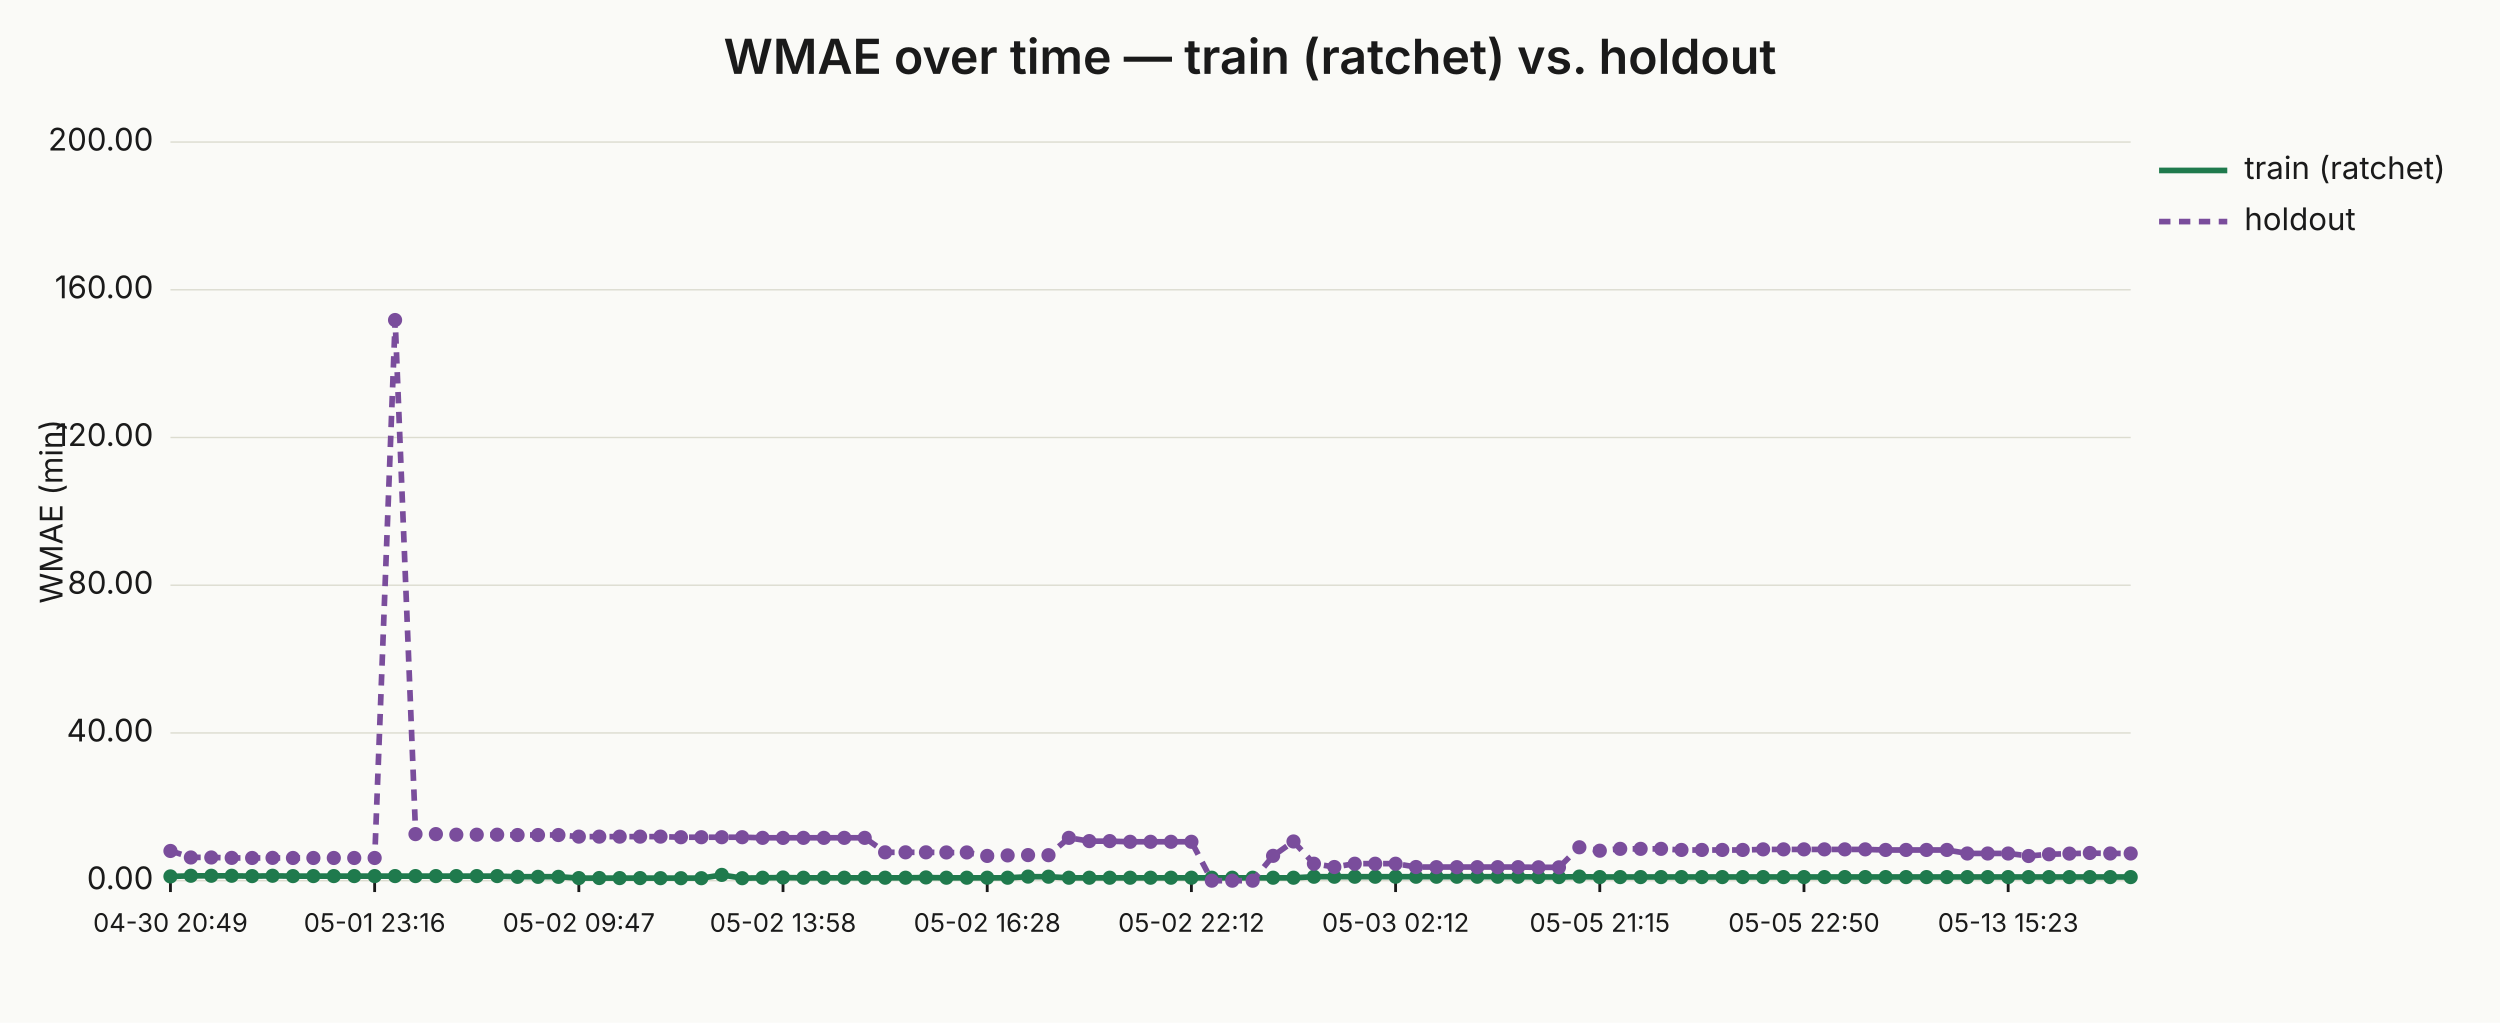
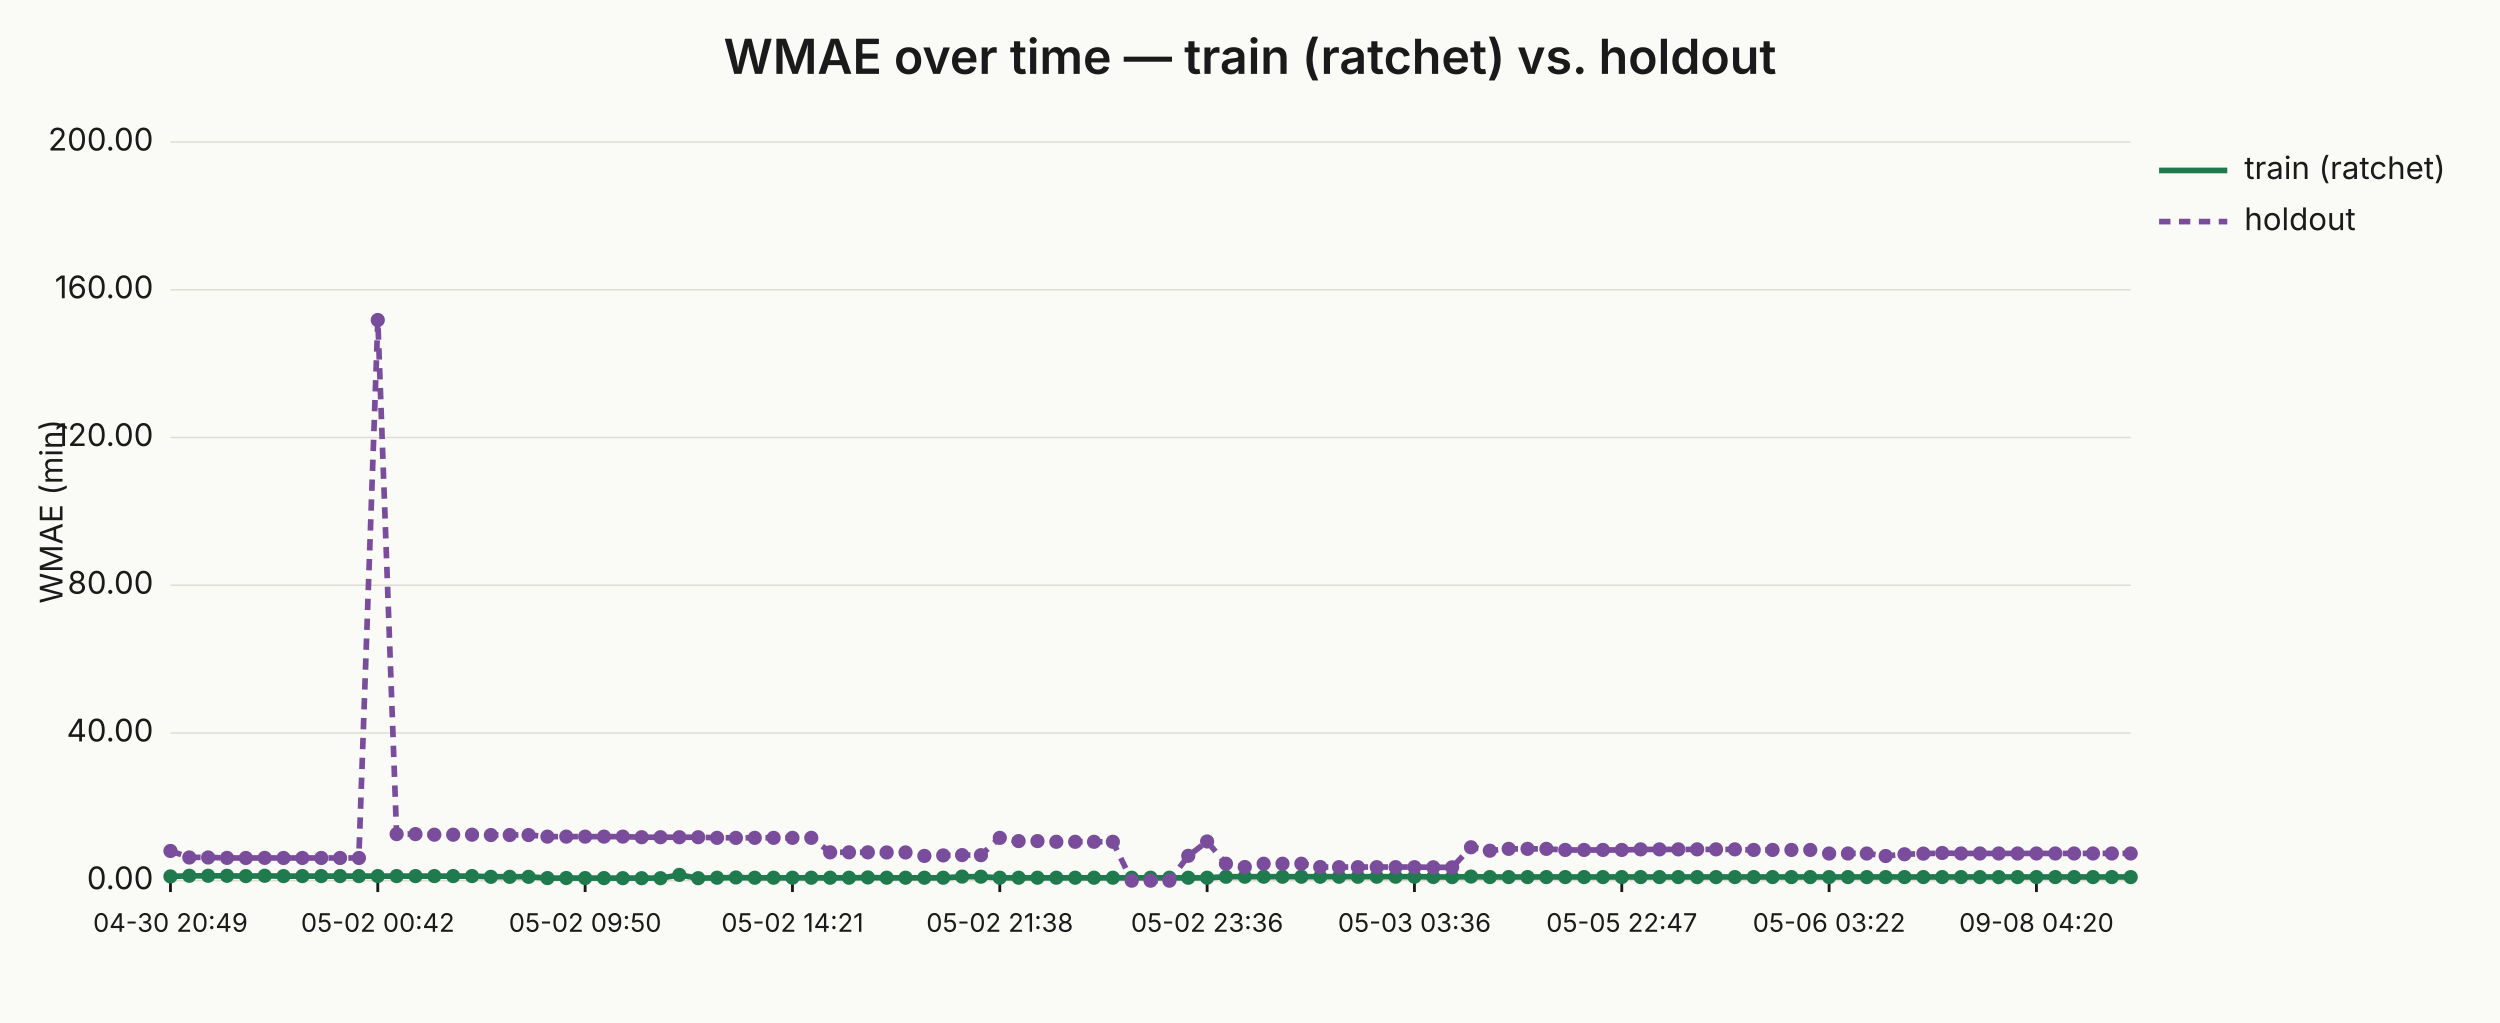
<svg xmlns="http://www.w3.org/2000/svg" viewBox="0 0 880 360" width="880" height="360" font-family="-apple-system, BlinkMacSystemFont, 'Segoe UI', system-ui, sans-serif" font-size="11">
  <rect width="880" height="360" fill="#fafaf7" />
  <text x="440" y="26" text-anchor="middle" fill="#1a1a1a" font-size="17" font-weight="600">WMAE over time — train (ratchet) vs. holdout</text>
  <line x1="60" y1="310" x2="750" y2="310" stroke="#dcdcd0" stroke-width="0.5" />
  <text x="54" y="313" text-anchor="end" fill="#1a1a1a">0.00</text>
  <line x1="60" y1="258" x2="750" y2="258" stroke="#dcdcd0" stroke-width="0.5" />
  <text x="54" y="261" text-anchor="end" fill="#1a1a1a">40.00</text>
  <line x1="60" y1="206" x2="750" y2="206" stroke="#dcdcd0" stroke-width="0.5" />
  <text x="54" y="209" text-anchor="end" fill="#1a1a1a">80.00</text>
  <line x1="60" y1="154" x2="750" y2="154" stroke="#dcdcd0" stroke-width="0.5" />
  <text x="54" y="157" text-anchor="end" fill="#1a1a1a">120.00</text>
  <line x1="60" y1="102" x2="750" y2="102" stroke="#dcdcd0" stroke-width="0.5" />
  <text x="54" y="105" text-anchor="end" fill="#1a1a1a">160.00</text>
  <line x1="60" y1="50" x2="750" y2="50" stroke="#dcdcd0" stroke-width="0.5" />
  <text x="54" y="53" text-anchor="end" fill="#1a1a1a">200.00</text>
  <line x1="60" y1="310" x2="60" y2="314" stroke="#1a1a1a" />
  <text x="60" y="328" text-anchor="middle" fill="#1a1a1a" font-size="9">04-30 20:49</text>
-   <line x1="131.875" y1="310" x2="131.875" y2="314" stroke="#1a1a1a" />
-   <text x="131.875" y="328" text-anchor="middle" fill="#1a1a1a" font-size="9">05-01 23:16</text>
-   <line x1="203.75" y1="310" x2="203.75" y2="314" stroke="#1a1a1a" />
-   <text x="203.75" y="328" text-anchor="middle" fill="#1a1a1a" font-size="9">05-02 09:47</text>
-   <line x1="275.625" y1="310" x2="275.625" y2="314" stroke="#1a1a1a" />
-   <text x="275.625" y="328" text-anchor="middle" fill="#1a1a1a" font-size="9">05-02 13:58</text>
-   <line x1="347.5" y1="310" x2="347.5" y2="314" stroke="#1a1a1a" />
-   <text x="347.5" y="328" text-anchor="middle" fill="#1a1a1a" font-size="9">05-02 16:28</text>
-   <line x1="419.375" y1="310" x2="419.375" y2="314" stroke="#1a1a1a" />
-   <text x="419.375" y="328" text-anchor="middle" fill="#1a1a1a" font-size="9">05-02 22:12</text>
-   <line x1="491.25" y1="310" x2="491.25" y2="314" stroke="#1a1a1a" />
-   <text x="491.25" y="328" text-anchor="middle" fill="#1a1a1a" font-size="9">05-03 02:12</text>
-   <line x1="563.125" y1="310" x2="563.125" y2="314" stroke="#1a1a1a" />
-   <text x="563.125" y="328" text-anchor="middle" fill="#1a1a1a" font-size="9">05-05 21:15</text>
-   <line x1="635" y1="310" x2="635" y2="314" stroke="#1a1a1a" />
-   <text x="635" y="328" text-anchor="middle" fill="#1a1a1a" font-size="9">05-05 22:50</text>
-   <line x1="706.875" y1="310" x2="706.875" y2="314" stroke="#1a1a1a" />
-   <text x="706.875" y="328" text-anchor="middle" fill="#1a1a1a" font-size="9">05-13 15:23</text>
+   <line x1="132.981" y1="310" x2="132.981" y2="314" stroke="#1a1a1a" />
+   <text x="132.981" y="328" text-anchor="middle" fill="#1a1a1a" font-size="9">05-02 00:42</text>
+   <line x1="205.962" y1="310" x2="205.962" y2="314" stroke="#1a1a1a" />
+   <text x="205.962" y="328" text-anchor="middle" fill="#1a1a1a" font-size="9">05-02 09:50</text>
+   <line x1="278.942" y1="310" x2="278.942" y2="314" stroke="#1a1a1a" />
+   <text x="278.942" y="328" text-anchor="middle" fill="#1a1a1a" font-size="9">05-02 14:21</text>
+   <line x1="351.923" y1="310" x2="351.923" y2="314" stroke="#1a1a1a" />
+   <text x="351.923" y="328" text-anchor="middle" fill="#1a1a1a" font-size="9">05-02 21:38</text>
+   <line x1="424.904" y1="310" x2="424.904" y2="314" stroke="#1a1a1a" />
+   <text x="424.904" y="328" text-anchor="middle" fill="#1a1a1a" font-size="9">05-02 23:36</text>
+   <line x1="497.885" y1="310" x2="497.885" y2="314" stroke="#1a1a1a" />
+   <text x="497.885" y="328" text-anchor="middle" fill="#1a1a1a" font-size="9">05-03 03:36</text>
+   <line x1="570.865" y1="310" x2="570.865" y2="314" stroke="#1a1a1a" />
+   <text x="570.865" y="328" text-anchor="middle" fill="#1a1a1a" font-size="9">05-05 22:47</text>
+   <line x1="643.846" y1="310" x2="643.846" y2="314" stroke="#1a1a1a" />
+   <text x="643.846" y="328" text-anchor="middle" fill="#1a1a1a" font-size="9">05-06 03:22</text>
+   <line x1="716.827" y1="310" x2="716.827" y2="314" stroke="#1a1a1a" />
+   <text x="716.827" y="328" text-anchor="middle" fill="#1a1a1a" font-size="9">09-08 04:20</text>
  <text x="22" y="180" transform="rotate(-90 22 180)" text-anchor="middle" fill="#1a1a1a">WMAE (min)</text>
-   <path d="M60.0,308.5 L67.2,308.3 L74.4,308.3 L81.6,308.3 L88.8,308.4 L95.9,308.3 L103.1,308.4 L110.3,308.4 L117.5,308.4 L124.7,308.4 L131.9,308.4 L139.1,308.4 L146.3,308.4 L153.4,308.4 L160.6,308.4 L167.8,308.4 L175.0,308.4 L182.2,308.6 L189.4,308.6 L196.6,308.6 L203.8,309.1 L210.9,309.1 L218.1,309.1 L225.3,309.1 L232.5,309.1 L239.7,309.1 L246.9,309.1 L254.1,308.0 L261.3,309.1 L268.4,309.0 L275.6,308.9 L282.8,309.0 L290.0,309.0 L297.2,309.0 L304.4,309.0 L311.6,309.0 L318.8,309.0 L325.9,308.9 L333.1,309.0 L340.3,309.0 L347.5,309.0 L354.7,309.0 L361.9,308.6 L369.1,308.6 L376.3,309.0 L383.4,309.0 L390.6,309.0 L397.8,309.0 L405.0,309.0 L412.2,309.0 L419.4,309.0 L426.6,309.0 L433.8,309.0 L440.9,309.0 L448.1,309.0 L455.3,309.0 L462.5,308.6 L469.7,308.6 L476.9,308.6 L484.1,308.6 L491.3,308.6 L498.4,308.6 L505.6,308.6 L512.8,308.6 L520.0,308.6 L527.2,308.6 L534.4,308.6 L541.6,308.7 L548.8,308.7 L555.9,308.6 L563.1,308.7 L570.3,308.7 L577.5,308.7 L584.7,308.7 L591.9,308.7 L599.1,308.7 L606.3,308.7 L613.4,308.7 L620.6,308.7 L627.8,308.7 L635.0,308.7 L642.2,308.7 L649.4,308.7 L656.6,308.7 L663.8,308.7 L670.9,308.7 L678.1,308.7 L685.3,308.7 L692.5,308.7 L699.7,308.7 L706.9,308.7 L714.1,308.7 L721.3,308.7 L728.4,308.7 L735.6,308.7 L742.8,308.7 L750.0,308.7" fill="none" stroke="#1f7a4d" stroke-width="2" />
+   <path d="M60.0,308.5 L66.6,308.3 L73.3,308.3 L79.9,308.3 L86.5,308.4 L93.2,308.3 L99.8,308.4 L106.4,308.4 L113.1,308.4 L119.7,308.4 L126.3,308.4 L133.0,308.4 L139.6,308.4 L146.3,308.4 L152.9,308.4 L159.5,308.4 L166.2,308.4 L172.8,308.6 L179.4,308.6 L186.1,308.6 L192.7,309.1 L199.3,309.1 L206.0,309.1 L212.6,309.1 L219.2,309.1 L225.9,309.1 L232.5,309.1 L239.1,308.0 L245.8,309.1 L252.4,309.0 L259.0,308.9 L265.7,309.0 L272.3,309.0 L278.9,309.0 L285.6,309.0 L292.2,309.0 L298.8,309.0 L305.5,308.9 L312.1,309.0 L318.8,309.0 L325.4,309.0 L332.0,309.0 L338.7,308.6 L345.3,308.6 L351.9,309.0 L358.6,309.0 L365.2,309.0 L371.8,309.0 L378.5,309.0 L385.1,309.0 L391.7,309.0 L398.4,309.0 L405.0,309.0 L411.6,309.0 L418.3,309.0 L424.9,309.0 L431.5,308.6 L438.2,308.6 L444.8,308.6 L451.4,308.6 L458.1,308.6 L464.7,308.6 L471.3,308.6 L478.0,308.6 L484.6,308.6 L491.3,308.6 L497.9,308.6 L504.5,308.7 L511.2,308.7 L517.8,308.6 L524.4,308.7 L531.1,308.7 L537.7,308.7 L544.3,308.7 L551.0,308.7 L557.6,308.7 L564.2,308.7 L570.9,308.7 L577.5,308.7 L584.1,308.7 L590.8,308.7 L597.4,308.7 L604.0,308.7 L610.7,308.7 L617.3,308.7 L623.9,308.7 L630.6,308.7 L637.2,308.7 L643.8,308.7 L650.5,308.7 L657.1,308.7 L663.8,308.7 L670.4,308.7 L677.0,308.7 L683.7,308.7 L690.3,308.7 L696.9,308.7 L703.6,308.7 L710.2,308.7 L716.8,308.7 L723.5,308.7 L730.1,308.7 L736.7,308.7 L743.4,308.7 L750.0,308.7" fill="none" stroke="#1f7a4d" stroke-width="2" />
  <circle cx="60" cy="308.497" r="2.5" fill="#1f7a4d" />
-   <circle cx="67.188" cy="308.271" r="2.5" fill="#1f7a4d" />
-   <circle cx="74.375" cy="308.271" r="2.5" fill="#1f7a4d" />
-   <circle cx="81.562" cy="308.271" r="2.5" fill="#1f7a4d" />
-   <circle cx="88.75" cy="308.389" r="2.5" fill="#1f7a4d" />
-   <circle cx="95.938" cy="308.271" r="2.5" fill="#1f7a4d" />
-   <circle cx="103.125" cy="308.389" r="2.5" fill="#1f7a4d" />
-   <circle cx="110.312" cy="308.379" r="2.5" fill="#1f7a4d" />
-   <circle cx="117.5" cy="308.379" r="2.5" fill="#1f7a4d" />
-   <circle cx="124.688" cy="308.379" r="2.5" fill="#1f7a4d" />
-   <circle cx="131.875" cy="308.379" r="2.5" fill="#1f7a4d" />
-   <circle cx="139.062" cy="308.379" r="2.5" fill="#1f7a4d" />
+   <circle cx="66.635" cy="308.271" r="2.5" fill="#1f7a4d" />
+   <circle cx="73.269" cy="308.271" r="2.5" fill="#1f7a4d" />
+   <circle cx="79.904" cy="308.271" r="2.5" fill="#1f7a4d" />
+   <circle cx="86.538" cy="308.389" r="2.5" fill="#1f7a4d" />
+   <circle cx="93.173" cy="308.271" r="2.5" fill="#1f7a4d" />
+   <circle cx="99.808" cy="308.389" r="2.5" fill="#1f7a4d" />
+   <circle cx="106.442" cy="308.379" r="2.5" fill="#1f7a4d" />
+   <circle cx="113.077" cy="308.379" r="2.5" fill="#1f7a4d" />
+   <circle cx="119.712" cy="308.379" r="2.5" fill="#1f7a4d" />
+   <circle cx="126.346" cy="308.379" r="2.5" fill="#1f7a4d" />
+   <circle cx="132.981" cy="308.379" r="2.5" fill="#1f7a4d" />
+   <circle cx="139.615" cy="308.379" r="2.5" fill="#1f7a4d" />
  <circle cx="146.25" cy="308.379" r="2.5" fill="#1f7a4d" />
-   <circle cx="153.438" cy="308.379" r="2.5" fill="#1f7a4d" />
-   <circle cx="160.625" cy="308.379" r="2.5" fill="#1f7a4d" />
-   <circle cx="167.812" cy="308.379" r="2.5" fill="#1f7a4d" />
-   <circle cx="175" cy="308.379" r="2.5" fill="#1f7a4d" />
-   <circle cx="182.188" cy="308.649" r="2.5" fill="#1f7a4d" />
-   <circle cx="189.375" cy="308.649" r="2.5" fill="#1f7a4d" />
-   <circle cx="196.562" cy="308.649" r="2.5" fill="#1f7a4d" />
-   <circle cx="203.75" cy="309.085" r="2.5" fill="#1f7a4d" />
-   <circle cx="210.938" cy="309.063" r="2.5" fill="#1f7a4d" />
-   <circle cx="218.125" cy="309.085" r="2.5" fill="#1f7a4d" />
-   <circle cx="225.312" cy="309.085" r="2.5" fill="#1f7a4d" />
-   <circle cx="232.5" cy="309.114" r="2.5" fill="#1f7a4d" />
-   <circle cx="239.688" cy="309.125" r="2.5" fill="#1f7a4d" />
-   <circle cx="246.875" cy="309.125" r="2.5" fill="#1f7a4d" />
-   <circle cx="254.062" cy="307.963" r="2.5" fill="#1f7a4d" />
-   <circle cx="261.25" cy="309.125" r="2.5" fill="#1f7a4d" />
-   <circle cx="268.438" cy="308.963" r="2.5" fill="#1f7a4d" />
-   <circle cx="275.625" cy="308.873" r="2.5" fill="#1f7a4d" />
-   <circle cx="282.812" cy="308.963" r="2.5" fill="#1f7a4d" />
-   <circle cx="290" cy="308.957" r="2.5" fill="#1f7a4d" />
-   <circle cx="297.188" cy="308.957" r="2.5" fill="#1f7a4d" />
-   <circle cx="304.375" cy="308.957" r="2.5" fill="#1f7a4d" />
-   <circle cx="311.562" cy="308.957" r="2.5" fill="#1f7a4d" />
+   <circle cx="152.885" cy="308.379" r="2.5" fill="#1f7a4d" />
+   <circle cx="159.519" cy="308.379" r="2.5" fill="#1f7a4d" />
+   <circle cx="166.154" cy="308.379" r="2.5" fill="#1f7a4d" />
+   <circle cx="172.788" cy="308.649" r="2.5" fill="#1f7a4d" />
+   <circle cx="179.423" cy="308.649" r="2.5" fill="#1f7a4d" />
+   <circle cx="186.058" cy="308.649" r="2.5" fill="#1f7a4d" />
+   <circle cx="192.692" cy="309.085" r="2.5" fill="#1f7a4d" />
+   <circle cx="199.327" cy="309.063" r="2.5" fill="#1f7a4d" />
+   <circle cx="205.962" cy="309.085" r="2.5" fill="#1f7a4d" />
+   <circle cx="212.596" cy="309.085" r="2.5" fill="#1f7a4d" />
+   <circle cx="219.231" cy="309.114" r="2.5" fill="#1f7a4d" />
+   <circle cx="225.865" cy="309.125" r="2.5" fill="#1f7a4d" />
+   <circle cx="232.5" cy="309.125" r="2.5" fill="#1f7a4d" />
+   <circle cx="239.135" cy="307.963" r="2.5" fill="#1f7a4d" />
+   <circle cx="245.769" cy="309.125" r="2.5" fill="#1f7a4d" />
+   <circle cx="252.404" cy="308.963" r="2.5" fill="#1f7a4d" />
+   <circle cx="259.038" cy="308.873" r="2.5" fill="#1f7a4d" />
+   <circle cx="265.673" cy="308.963" r="2.5" fill="#1f7a4d" />
+   <circle cx="272.308" cy="308.957" r="2.5" fill="#1f7a4d" />
+   <circle cx="278.942" cy="308.957" r="2.5" fill="#1f7a4d" />
+   <circle cx="285.577" cy="308.957" r="2.5" fill="#1f7a4d" />
+   <circle cx="292.212" cy="308.957" r="2.5" fill="#1f7a4d" />
+   <circle cx="298.846" cy="308.957" r="2.5" fill="#1f7a4d" />
+   <circle cx="305.481" cy="308.858" r="2.5" fill="#1f7a4d" />
+   <circle cx="312.115" cy="308.957" r="2.5" fill="#1f7a4d" />
  <circle cx="318.75" cy="308.957" r="2.5" fill="#1f7a4d" />
-   <circle cx="325.938" cy="308.858" r="2.5" fill="#1f7a4d" />
-   <circle cx="333.125" cy="308.957" r="2.5" fill="#1f7a4d" />
-   <circle cx="340.312" cy="308.957" r="2.5" fill="#1f7a4d" />
-   <circle cx="347.5" cy="308.957" r="2.5" fill="#1f7a4d" />
-   <circle cx="354.688" cy="308.957" r="2.5" fill="#1f7a4d" />
-   <circle cx="361.875" cy="308.565" r="2.5" fill="#1f7a4d" />
-   <circle cx="369.062" cy="308.598" r="2.5" fill="#1f7a4d" />
-   <circle cx="376.25" cy="308.957" r="2.5" fill="#1f7a4d" />
-   <circle cx="383.438" cy="308.957" r="2.5" fill="#1f7a4d" />
-   <circle cx="390.625" cy="308.957" r="2.5" fill="#1f7a4d" />
-   <circle cx="397.812" cy="308.957" r="2.5" fill="#1f7a4d" />
+   <circle cx="325.385" cy="308.957" r="2.5" fill="#1f7a4d" />
+   <circle cx="332.019" cy="308.957" r="2.5" fill="#1f7a4d" />
+   <circle cx="338.654" cy="308.565" r="2.5" fill="#1f7a4d" />
+   <circle cx="345.288" cy="308.598" r="2.5" fill="#1f7a4d" />
+   <circle cx="351.923" cy="308.957" r="2.5" fill="#1f7a4d" />
+   <circle cx="358.558" cy="308.957" r="2.5" fill="#1f7a4d" />
+   <circle cx="365.192" cy="308.957" r="2.5" fill="#1f7a4d" />
+   <circle cx="371.827" cy="308.957" r="2.5" fill="#1f7a4d" />
+   <circle cx="378.462" cy="308.957" r="2.5" fill="#1f7a4d" />
+   <circle cx="385.096" cy="308.957" r="2.5" fill="#1f7a4d" />
+   <circle cx="391.731" cy="308.957" r="2.5" fill="#1f7a4d" />
+   <circle cx="398.365" cy="308.957" r="2.5" fill="#1f7a4d" />
  <circle cx="405" cy="308.957" r="2.5" fill="#1f7a4d" />
-   <circle cx="412.188" cy="308.957" r="2.5" fill="#1f7a4d" />
-   <circle cx="419.375" cy="308.957" r="2.5" fill="#1f7a4d" />
-   <circle cx="426.562" cy="308.957" r="2.5" fill="#1f7a4d" />
-   <circle cx="433.75" cy="308.957" r="2.5" fill="#1f7a4d" />
-   <circle cx="440.938" cy="308.957" r="2.5" fill="#1f7a4d" />
-   <circle cx="448.125" cy="308.957" r="2.5" fill="#1f7a4d" />
-   <circle cx="455.312" cy="308.957" r="2.5" fill="#1f7a4d" />
-   <circle cx="462.5" cy="308.613" r="2.5" fill="#1f7a4d" />
-   <circle cx="469.688" cy="308.613" r="2.5" fill="#1f7a4d" />
-   <circle cx="476.875" cy="308.613" r="2.5" fill="#1f7a4d" />
-   <circle cx="484.062" cy="308.613" r="2.5" fill="#1f7a4d" />
+   <circle cx="411.635" cy="308.957" r="2.5" fill="#1f7a4d" />
+   <circle cx="418.269" cy="308.957" r="2.5" fill="#1f7a4d" />
+   <circle cx="424.904" cy="308.957" r="2.5" fill="#1f7a4d" />
+   <circle cx="431.538" cy="308.613" r="2.5" fill="#1f7a4d" />
+   <circle cx="438.173" cy="308.613" r="2.5" fill="#1f7a4d" />
+   <circle cx="444.808" cy="308.613" r="2.5" fill="#1f7a4d" />
+   <circle cx="451.442" cy="308.613" r="2.5" fill="#1f7a4d" />
+   <circle cx="458.077" cy="308.613" r="2.5" fill="#1f7a4d" />
+   <circle cx="464.712" cy="308.613" r="2.5" fill="#1f7a4d" />
+   <circle cx="471.346" cy="308.613" r="2.5" fill="#1f7a4d" />
+   <circle cx="477.981" cy="308.613" r="2.5" fill="#1f7a4d" />
+   <circle cx="484.615" cy="308.613" r="2.5" fill="#1f7a4d" />
  <circle cx="491.25" cy="308.613" r="2.5" fill="#1f7a4d" />
-   <circle cx="498.438" cy="308.613" r="2.5" fill="#1f7a4d" />
-   <circle cx="505.625" cy="308.613" r="2.5" fill="#1f7a4d" />
-   <circle cx="512.812" cy="308.613" r="2.5" fill="#1f7a4d" />
-   <circle cx="520" cy="308.613" r="2.5" fill="#1f7a4d" />
-   <circle cx="527.188" cy="308.613" r="2.5" fill="#1f7a4d" />
-   <circle cx="534.375" cy="308.613" r="2.5" fill="#1f7a4d" />
-   <circle cx="541.562" cy="308.709" r="2.5" fill="#1f7a4d" />
-   <circle cx="548.75" cy="308.732" r="2.5" fill="#1f7a4d" />
-   <circle cx="555.938" cy="308.552" r="2.5" fill="#1f7a4d" />
-   <circle cx="563.125" cy="308.732" r="2.5" fill="#1f7a4d" />
-   <circle cx="570.312" cy="308.732" r="2.5" fill="#1f7a4d" />
+   <circle cx="497.885" cy="308.613" r="2.5" fill="#1f7a4d" />
+   <circle cx="504.519" cy="308.709" r="2.5" fill="#1f7a4d" />
+   <circle cx="511.154" cy="308.732" r="2.5" fill="#1f7a4d" />
+   <circle cx="517.788" cy="308.552" r="2.5" fill="#1f7a4d" />
+   <circle cx="524.423" cy="308.732" r="2.5" fill="#1f7a4d" />
+   <circle cx="531.058" cy="308.732" r="2.5" fill="#1f7a4d" />
+   <circle cx="537.692" cy="308.732" r="2.5" fill="#1f7a4d" />
+   <circle cx="544.327" cy="308.732" r="2.5" fill="#1f7a4d" />
+   <circle cx="550.962" cy="308.732" r="2.5" fill="#1f7a4d" />
+   <circle cx="557.596" cy="308.732" r="2.5" fill="#1f7a4d" />
+   <circle cx="564.231" cy="308.732" r="2.5" fill="#1f7a4d" />
+   <circle cx="570.865" cy="308.732" r="2.5" fill="#1f7a4d" />
  <circle cx="577.5" cy="308.732" r="2.5" fill="#1f7a4d" />
-   <circle cx="584.688" cy="308.732" r="2.5" fill="#1f7a4d" />
-   <circle cx="591.875" cy="308.732" r="2.5" fill="#1f7a4d" />
-   <circle cx="599.062" cy="308.732" r="2.5" fill="#1f7a4d" />
-   <circle cx="606.25" cy="308.732" r="2.5" fill="#1f7a4d" />
-   <circle cx="613.438" cy="308.732" r="2.5" fill="#1f7a4d" />
-   <circle cx="620.625" cy="308.732" r="2.5" fill="#1f7a4d" />
-   <circle cx="627.812" cy="308.732" r="2.5" fill="#1f7a4d" />
-   <circle cx="635" cy="308.732" r="2.5" fill="#1f7a4d" />
-   <circle cx="642.188" cy="308.732" r="2.5" fill="#1f7a4d" />
-   <circle cx="649.375" cy="308.732" r="2.5" fill="#1f7a4d" />
-   <circle cx="656.562" cy="308.732" r="2.5" fill="#1f7a4d" />
+   <circle cx="584.135" cy="308.732" r="2.5" fill="#1f7a4d" />
+   <circle cx="590.769" cy="308.732" r="2.5" fill="#1f7a4d" />
+   <circle cx="597.404" cy="308.732" r="2.5" fill="#1f7a4d" />
+   <circle cx="604.038" cy="308.732" r="2.5" fill="#1f7a4d" />
+   <circle cx="610.673" cy="308.732" r="2.5" fill="#1f7a4d" />
+   <circle cx="617.308" cy="308.732" r="2.5" fill="#1f7a4d" />
+   <circle cx="623.942" cy="308.732" r="2.5" fill="#1f7a4d" />
+   <circle cx="630.577" cy="308.732" r="2.5" fill="#1f7a4d" />
+   <circle cx="637.212" cy="308.732" r="2.5" fill="#1f7a4d" />
+   <circle cx="643.846" cy="308.732" r="2.5" fill="#1f7a4d" />
+   <circle cx="650.481" cy="308.732" r="2.5" fill="#1f7a4d" />
+   <circle cx="657.115" cy="308.732" r="2.5" fill="#1f7a4d" />
  <circle cx="663.75" cy="308.732" r="2.5" fill="#1f7a4d" />
-   <circle cx="670.938" cy="308.732" r="2.5" fill="#1f7a4d" />
-   <circle cx="678.125" cy="308.732" r="2.5" fill="#1f7a4d" />
-   <circle cx="685.312" cy="308.732" r="2.5" fill="#1f7a4d" />
-   <circle cx="692.5" cy="308.732" r="2.5" fill="#1f7a4d" />
-   <circle cx="699.688" cy="308.732" r="2.5" fill="#1f7a4d" />
-   <circle cx="706.875" cy="308.732" r="2.5" fill="#1f7a4d" />
-   <circle cx="714.062" cy="308.732" r="2.5" fill="#1f7a4d" />
-   <circle cx="721.25" cy="308.732" r="2.5" fill="#1f7a4d" />
-   <circle cx="728.438" cy="308.732" r="2.5" fill="#1f7a4d" />
-   <circle cx="735.625" cy="308.732" r="2.5" fill="#1f7a4d" />
-   <circle cx="742.812" cy="308.732" r="2.5" fill="#1f7a4d" />
+   <circle cx="670.385" cy="308.732" r="2.5" fill="#1f7a4d" />
+   <circle cx="677.019" cy="308.732" r="2.5" fill="#1f7a4d" />
+   <circle cx="683.654" cy="308.732" r="2.5" fill="#1f7a4d" />
+   <circle cx="690.288" cy="308.732" r="2.5" fill="#1f7a4d" />
+   <circle cx="696.923" cy="308.732" r="2.5" fill="#1f7a4d" />
+   <circle cx="703.558" cy="308.732" r="2.5" fill="#1f7a4d" />
+   <circle cx="710.192" cy="308.732" r="2.5" fill="#1f7a4d" />
+   <circle cx="716.827" cy="308.732" r="2.5" fill="#1f7a4d" />
+   <circle cx="723.462" cy="308.732" r="2.5" fill="#1f7a4d" />
+   <circle cx="730.096" cy="308.732" r="2.5" fill="#1f7a4d" />
+   <circle cx="736.731" cy="308.732" r="2.5" fill="#1f7a4d" />
+   <circle cx="743.365" cy="308.732" r="2.5" fill="#1f7a4d" />
  <circle cx="750" cy="308.732" r="2.5" fill="#1f7a4d" />
-   <path d="M60.0,299.5 L67.2,301.8 L74.4,301.8 L81.6,302.0 L88.8,302.0 L95.9,302.0 L103.1,302.0 L110.3,302.0 L117.5,302.0 L124.7,302.0 L131.9,302.0 L139.1,112.7 L146.3,293.6 L153.4,293.6 L160.6,293.8 L167.8,293.8 L175.0,293.8 L182.2,293.9 L189.4,293.9 L196.6,293.9 L203.8,294.5 L210.9,294.5 L218.1,294.5 L225.3,294.5 L232.5,294.5 L239.7,294.7 L246.9,294.7 L254.1,294.7 L261.3,294.7 L268.4,294.9 L275.6,294.9 L282.8,294.9 L290.0,294.9 L297.2,294.9 L304.4,294.9 L311.6,300.0 L318.8,300.0 L325.9,300.0 L333.1,300.1 L340.3,300.1 L347.5,301.3 L354.7,301.1 L361.9,301.0 L369.1,301.0 L376.3,294.9 L383.4,296.1 L390.6,296.1 L397.8,296.3 L405.0,296.3 L412.2,296.3 L419.4,296.3 L426.6,310.0 L433.8,310.0 L440.9,310.0 L448.1,301.3 L455.3,296.2 L462.5,304.0 L469.7,305.2 L476.9,304.0 L484.1,304.0 L491.3,304.0 L498.4,305.2 L505.6,305.2 L512.8,305.2 L520.0,305.2 L527.2,305.2 L534.4,305.2 L541.6,305.3 L548.8,305.3 L555.9,298.2 L563.1,299.4 L570.3,298.8 L577.5,298.8 L584.7,298.8 L591.9,299.2 L599.1,299.2 L606.3,299.2 L613.4,299.2 L620.6,299.0 L627.8,299.0 L635.0,299.0 L642.2,299.0 L649.4,299.0 L656.6,299.0 L663.8,299.2 L670.9,299.2 L678.1,299.2 L685.3,299.2 L692.5,300.4 L699.7,300.4 L706.9,300.4 L714.1,301.3 L721.3,300.7 L728.4,300.5 L735.6,300.3 L742.8,300.4 L750.0,300.4" fill="none" stroke="#7a4d9c" stroke-width="2" stroke-dasharray="4,3" />
+   <path d="M60.0,299.5 L66.6,301.8 L73.3,301.8 L79.9,302.0 L86.5,302.0 L93.2,302.0 L99.8,302.0 L106.4,302.0 L113.1,302.0 L119.7,302.0 L126.3,302.0 L133.0,112.7 L139.6,293.6 L146.3,293.6 L152.9,293.8 L159.5,293.8 L166.2,293.8 L172.8,293.9 L179.4,293.9 L186.1,293.9 L192.7,294.5 L199.3,294.5 L206.0,294.5 L212.6,294.5 L219.2,294.5 L225.9,294.7 L232.5,294.7 L239.1,294.7 L245.8,294.7 L252.4,294.9 L259.0,294.9 L265.7,294.9 L272.3,294.9 L278.9,294.9 L285.6,294.9 L292.2,300.0 L298.8,300.0 L305.5,300.0 L312.1,300.1 L318.8,300.1 L325.4,301.3 L332.0,301.1 L338.7,301.0 L345.3,301.0 L351.9,294.9 L358.6,296.1 L365.2,296.1 L371.8,296.3 L378.5,296.3 L385.1,296.3 L391.7,296.3 L398.4,310.0 L405.0,310.0 L411.6,310.0 L418.3,301.3 L424.9,296.2 L431.5,304.0 L438.2,305.2 L444.8,304.0 L451.4,304.0 L458.1,304.0 L464.7,305.2 L471.3,305.2 L478.0,305.2 L484.6,305.2 L491.3,305.2 L497.9,305.2 L504.5,305.3 L511.2,305.3 L517.8,298.2 L524.4,299.4 L531.1,298.8 L537.7,298.8 L544.3,298.8 L551.0,299.2 L557.6,299.2 L564.2,299.2 L570.9,299.2 L577.5,299.0 L584.1,299.0 L590.8,299.0 L597.4,299.0 L604.0,299.0 L610.7,299.0 L617.3,299.2 L623.9,299.2 L630.6,299.2 L637.2,299.2 L643.8,300.4 L650.5,300.4 L657.1,300.4 L663.8,301.3 L670.4,300.7 L677.0,300.5 L683.7,300.3 L690.3,300.4 L696.9,300.4 L703.6,300.4 L710.2,300.4 L716.8,300.4 L723.5,300.4 L730.1,300.4 L736.7,300.4 L743.4,300.4 L750.0,300.4" fill="none" stroke="#7a4d9c" stroke-width="2" stroke-dasharray="4,3" />
  <circle cx="60" cy="299.538" r="2.5" fill="#7a4d9c" />
-   <circle cx="67.188" cy="301.834" r="2.5" fill="#7a4d9c" />
-   <circle cx="74.375" cy="301.834" r="2.5" fill="#7a4d9c" />
-   <circle cx="81.562" cy="301.975" r="2.5" fill="#7a4d9c" />
-   <circle cx="88.75" cy="302.008" r="2.5" fill="#7a4d9c" />
-   <circle cx="95.938" cy="301.975" r="2.5" fill="#7a4d9c" />
-   <circle cx="103.125" cy="302.008" r="2.5" fill="#7a4d9c" />
-   <circle cx="110.312" cy="302.008" r="2.5" fill="#7a4d9c" />
-   <circle cx="117.5" cy="302.008" r="2.5" fill="#7a4d9c" />
-   <circle cx="124.688" cy="302.008" r="2.5" fill="#7a4d9c" />
-   <circle cx="131.875" cy="302.008" r="2.5" fill="#7a4d9c" />
-   <circle cx="139.062" cy="112.652" r="2.5" fill="#7a4d9c" />
+   <circle cx="66.635" cy="301.834" r="2.5" fill="#7a4d9c" />
+   <circle cx="73.269" cy="301.834" r="2.5" fill="#7a4d9c" />
+   <circle cx="79.904" cy="301.975" r="2.5" fill="#7a4d9c" />
+   <circle cx="86.538" cy="302.008" r="2.5" fill="#7a4d9c" />
+   <circle cx="93.173" cy="301.975" r="2.5" fill="#7a4d9c" />
+   <circle cx="99.808" cy="302.008" r="2.5" fill="#7a4d9c" />
+   <circle cx="106.442" cy="302.008" r="2.5" fill="#7a4d9c" />
+   <circle cx="113.077" cy="302.008" r="2.5" fill="#7a4d9c" />
+   <circle cx="119.712" cy="302.008" r="2.5" fill="#7a4d9c" />
+   <circle cx="126.346" cy="302.008" r="2.5" fill="#7a4d9c" />
+   <circle cx="132.981" cy="112.652" r="2.5" fill="#7a4d9c" />
+   <circle cx="139.615" cy="293.603" r="2.5" fill="#7a4d9c" />
  <circle cx="146.25" cy="293.603" r="2.5" fill="#7a4d9c" />
-   <circle cx="153.438" cy="293.603" r="2.5" fill="#7a4d9c" />
-   <circle cx="160.625" cy="293.814" r="2.5" fill="#7a4d9c" />
-   <circle cx="167.812" cy="293.814" r="2.5" fill="#7a4d9c" />
-   <circle cx="175" cy="293.814" r="2.5" fill="#7a4d9c" />
-   <circle cx="182.188" cy="293.932" r="2.5" fill="#7a4d9c" />
-   <circle cx="189.375" cy="293.932" r="2.5" fill="#7a4d9c" />
-   <circle cx="196.562" cy="293.932" r="2.5" fill="#7a4d9c" />
-   <circle cx="203.75" cy="294.493" r="2.5" fill="#7a4d9c" />
-   <circle cx="210.938" cy="294.493" r="2.5" fill="#7a4d9c" />
-   <circle cx="218.125" cy="294.493" r="2.5" fill="#7a4d9c" />
-   <circle cx="225.312" cy="294.493" r="2.5" fill="#7a4d9c" />
-   <circle cx="232.5" cy="294.488" r="2.5" fill="#7a4d9c" />
-   <circle cx="239.688" cy="294.701" r="2.5" fill="#7a4d9c" />
-   <circle cx="246.875" cy="294.701" r="2.5" fill="#7a4d9c" />
-   <circle cx="254.062" cy="294.701" r="2.5" fill="#7a4d9c" />
-   <circle cx="261.25" cy="294.701" r="2.5" fill="#7a4d9c" />
-   <circle cx="268.438" cy="294.925" r="2.5" fill="#7a4d9c" />
-   <circle cx="275.625" cy="294.943" r="2.5" fill="#7a4d9c" />
-   <circle cx="282.812" cy="294.925" r="2.5" fill="#7a4d9c" />
-   <circle cx="290" cy="294.925" r="2.5" fill="#7a4d9c" />
-   <circle cx="297.188" cy="294.925" r="2.5" fill="#7a4d9c" />
-   <circle cx="304.375" cy="294.925" r="2.5" fill="#7a4d9c" />
-   <circle cx="311.562" cy="300.02" r="2.5" fill="#7a4d9c" />
-   <circle cx="318.75" cy="300.02" r="2.5" fill="#7a4d9c" />
-   <circle cx="325.938" cy="300.021" r="2.5" fill="#7a4d9c" />
-   <circle cx="333.125" cy="300.058" r="2.5" fill="#7a4d9c" />
-   <circle cx="340.312" cy="300.058" r="2.5" fill="#7a4d9c" />
-   <circle cx="347.5" cy="301.284" r="2.5" fill="#7a4d9c" />
-   <circle cx="354.688" cy="301.1" r="2.5" fill="#7a4d9c" />
-   <circle cx="361.875" cy="300.992" r="2.5" fill="#7a4d9c" />
-   <circle cx="369.062" cy="301.024" r="2.5" fill="#7a4d9c" />
-   <circle cx="376.25" cy="294.925" r="2.5" fill="#7a4d9c" />
-   <circle cx="383.438" cy="296.065" r="2.5" fill="#7a4d9c" />
-   <circle cx="390.625" cy="296.065" r="2.5" fill="#7a4d9c" />
-   <circle cx="397.812" cy="296.311" r="2.5" fill="#7a4d9c" />
-   <circle cx="405" cy="296.311" r="2.5" fill="#7a4d9c" />
-   <circle cx="412.188" cy="296.311" r="2.5" fill="#7a4d9c" />
-   <circle cx="419.375" cy="296.311" r="2.5" fill="#7a4d9c" />
-   <circle cx="426.562" cy="310" r="2.5" fill="#7a4d9c" />
-   <circle cx="433.75" cy="310" r="2.5" fill="#7a4d9c" />
-   <circle cx="440.938" cy="310" r="2.5" fill="#7a4d9c" />
-   <circle cx="448.125" cy="301.253" r="2.5" fill="#7a4d9c" />
-   <circle cx="455.312" cy="296.198" r="2.5" fill="#7a4d9c" />
-   <circle cx="462.5" cy="304.034" r="2.5" fill="#7a4d9c" />
-   <circle cx="469.688" cy="305.189" r="2.5" fill="#7a4d9c" />
-   <circle cx="476.875" cy="304.034" r="2.5" fill="#7a4d9c" />
-   <circle cx="484.062" cy="304.034" r="2.5" fill="#7a4d9c" />
-   <circle cx="491.25" cy="304.034" r="2.5" fill="#7a4d9c" />
-   <circle cx="498.438" cy="305.189" r="2.5" fill="#7a4d9c" />
-   <circle cx="505.625" cy="305.238" r="2.5" fill="#7a4d9c" />
-   <circle cx="512.812" cy="305.239" r="2.5" fill="#7a4d9c" />
-   <circle cx="520" cy="305.239" r="2.5" fill="#7a4d9c" />
-   <circle cx="527.188" cy="305.239" r="2.5" fill="#7a4d9c" />
-   <circle cx="534.375" cy="305.239" r="2.5" fill="#7a4d9c" />
-   <circle cx="541.562" cy="305.288" r="2.5" fill="#7a4d9c" />
-   <circle cx="548.75" cy="305.299" r="2.5" fill="#7a4d9c" />
-   <circle cx="555.938" cy="298.241" r="2.5" fill="#7a4d9c" />
-   <circle cx="563.125" cy="299.45" r="2.5" fill="#7a4d9c" />
-   <circle cx="570.312" cy="298.797" r="2.5" fill="#7a4d9c" />
-   <circle cx="577.5" cy="298.797" r="2.5" fill="#7a4d9c" />
-   <circle cx="584.688" cy="298.797" r="2.5" fill="#7a4d9c" />
-   <circle cx="591.875" cy="299.178" r="2.5" fill="#7a4d9c" />
-   <circle cx="599.062" cy="299.178" r="2.5" fill="#7a4d9c" />
-   <circle cx="606.25" cy="299.178" r="2.5" fill="#7a4d9c" />
-   <circle cx="613.438" cy="299.178" r="2.5" fill="#7a4d9c" />
-   <circle cx="620.625" cy="298.975" r="2.5" fill="#7a4d9c" />
-   <circle cx="627.812" cy="298.975" r="2.5" fill="#7a4d9c" />
-   <circle cx="635" cy="298.975" r="2.5" fill="#7a4d9c" />
-   <circle cx="642.188" cy="298.975" r="2.5" fill="#7a4d9c" />
-   <circle cx="649.375" cy="298.975" r="2.5" fill="#7a4d9c" />
-   <circle cx="656.562" cy="298.975" r="2.5" fill="#7a4d9c" />
-   <circle cx="663.75" cy="299.178" r="2.5" fill="#7a4d9c" />
-   <circle cx="670.938" cy="299.178" r="2.5" fill="#7a4d9c" />
-   <circle cx="678.125" cy="299.178" r="2.5" fill="#7a4d9c" />
-   <circle cx="685.312" cy="299.178" r="2.5" fill="#7a4d9c" />
-   <circle cx="692.5" cy="300.432" r="2.5" fill="#7a4d9c" />
-   <circle cx="699.688" cy="300.432" r="2.5" fill="#7a4d9c" />
-   <circle cx="706.875" cy="300.437" r="2.5" fill="#7a4d9c" />
-   <circle cx="714.062" cy="301.315" r="2.5" fill="#7a4d9c" />
-   <circle cx="721.25" cy="300.701" r="2.5" fill="#7a4d9c" />
-   <circle cx="728.438" cy="300.474" r="2.5" fill="#7a4d9c" />
-   <circle cx="735.625" cy="300.251" r="2.5" fill="#7a4d9c" />
-   <circle cx="742.812" cy="300.426" r="2.5" fill="#7a4d9c" />
+   <circle cx="152.885" cy="293.814" r="2.5" fill="#7a4d9c" />
+   <circle cx="159.519" cy="293.814" r="2.5" fill="#7a4d9c" />
+   <circle cx="166.154" cy="293.814" r="2.5" fill="#7a4d9c" />
+   <circle cx="172.788" cy="293.932" r="2.5" fill="#7a4d9c" />
+   <circle cx="179.423" cy="293.932" r="2.5" fill="#7a4d9c" />
+   <circle cx="186.058" cy="293.932" r="2.5" fill="#7a4d9c" />
+   <circle cx="192.692" cy="294.493" r="2.5" fill="#7a4d9c" />
+   <circle cx="199.327" cy="294.493" r="2.5" fill="#7a4d9c" />
+   <circle cx="205.962" cy="294.493" r="2.5" fill="#7a4d9c" />
+   <circle cx="212.596" cy="294.493" r="2.5" fill="#7a4d9c" />
+   <circle cx="219.231" cy="294.488" r="2.5" fill="#7a4d9c" />
+   <circle cx="225.865" cy="294.701" r="2.5" fill="#7a4d9c" />
+   <circle cx="232.5" cy="294.701" r="2.5" fill="#7a4d9c" />
+   <circle cx="239.135" cy="294.701" r="2.5" fill="#7a4d9c" />
+   <circle cx="245.769" cy="294.701" r="2.5" fill="#7a4d9c" />
+   <circle cx="252.404" cy="294.925" r="2.5" fill="#7a4d9c" />
+   <circle cx="259.038" cy="294.943" r="2.5" fill="#7a4d9c" />
+   <circle cx="265.673" cy="294.925" r="2.5" fill="#7a4d9c" />
+   <circle cx="272.308" cy="294.925" r="2.5" fill="#7a4d9c" />
+   <circle cx="278.942" cy="294.925" r="2.5" fill="#7a4d9c" />
+   <circle cx="285.577" cy="294.925" r="2.5" fill="#7a4d9c" />
+   <circle cx="292.212" cy="300.02" r="2.5" fill="#7a4d9c" />
+   <circle cx="298.846" cy="300.02" r="2.5" fill="#7a4d9c" />
+   <circle cx="305.481" cy="300.021" r="2.5" fill="#7a4d9c" />
+   <circle cx="312.115" cy="300.058" r="2.5" fill="#7a4d9c" />
+   <circle cx="318.75" cy="300.058" r="2.5" fill="#7a4d9c" />
+   <circle cx="325.385" cy="301.284" r="2.5" fill="#7a4d9c" />
+   <circle cx="332.019" cy="301.1" r="2.5" fill="#7a4d9c" />
+   <circle cx="338.654" cy="300.992" r="2.5" fill="#7a4d9c" />
+   <circle cx="345.288" cy="301.024" r="2.5" fill="#7a4d9c" />
+   <circle cx="351.923" cy="294.925" r="2.5" fill="#7a4d9c" />
+   <circle cx="358.558" cy="296.065" r="2.5" fill="#7a4d9c" />
+   <circle cx="365.192" cy="296.065" r="2.5" fill="#7a4d9c" />
+   <circle cx="371.827" cy="296.311" r="2.5" fill="#7a4d9c" />
+   <circle cx="378.462" cy="296.311" r="2.5" fill="#7a4d9c" />
+   <circle cx="385.096" cy="296.311" r="2.5" fill="#7a4d9c" />
+   <circle cx="391.731" cy="296.311" r="2.5" fill="#7a4d9c" />
+   <circle cx="398.365" cy="310" r="2.5" fill="#7a4d9c" />
+   <circle cx="405" cy="310" r="2.5" fill="#7a4d9c" />
+   <circle cx="411.635" cy="310" r="2.5" fill="#7a4d9c" />
+   <circle cx="418.269" cy="301.253" r="2.5" fill="#7a4d9c" />
+   <circle cx="424.904" cy="296.198" r="2.5" fill="#7a4d9c" />
+   <circle cx="431.538" cy="304.034" r="2.5" fill="#7a4d9c" />
+   <circle cx="438.173" cy="305.189" r="2.5" fill="#7a4d9c" />
+   <circle cx="444.808" cy="304.034" r="2.5" fill="#7a4d9c" />
+   <circle cx="451.442" cy="304.034" r="2.5" fill="#7a4d9c" />
+   <circle cx="458.077" cy="304.034" r="2.5" fill="#7a4d9c" />
+   <circle cx="464.712" cy="305.189" r="2.5" fill="#7a4d9c" />
+   <circle cx="471.346" cy="305.238" r="2.5" fill="#7a4d9c" />
+   <circle cx="477.981" cy="305.239" r="2.5" fill="#7a4d9c" />
+   <circle cx="484.615" cy="305.239" r="2.5" fill="#7a4d9c" />
+   <circle cx="491.25" cy="305.239" r="2.5" fill="#7a4d9c" />
+   <circle cx="497.885" cy="305.239" r="2.5" fill="#7a4d9c" />
+   <circle cx="504.519" cy="305.288" r="2.5" fill="#7a4d9c" />
+   <circle cx="511.154" cy="305.299" r="2.5" fill="#7a4d9c" />
+   <circle cx="517.788" cy="298.241" r="2.5" fill="#7a4d9c" />
+   <circle cx="524.423" cy="299.45" r="2.5" fill="#7a4d9c" />
+   <circle cx="531.058" cy="298.797" r="2.5" fill="#7a4d9c" />
+   <circle cx="537.692" cy="298.797" r="2.5" fill="#7a4d9c" />
+   <circle cx="544.327" cy="298.797" r="2.5" fill="#7a4d9c" />
+   <circle cx="550.962" cy="299.178" r="2.5" fill="#7a4d9c" />
+   <circle cx="557.596" cy="299.178" r="2.5" fill="#7a4d9c" />
+   <circle cx="564.231" cy="299.178" r="2.5" fill="#7a4d9c" />
+   <circle cx="570.865" cy="299.178" r="2.5" fill="#7a4d9c" />
+   <circle cx="577.5" cy="298.975" r="2.5" fill="#7a4d9c" />
+   <circle cx="584.135" cy="298.975" r="2.5" fill="#7a4d9c" />
+   <circle cx="590.769" cy="298.975" r="2.5" fill="#7a4d9c" />
+   <circle cx="597.404" cy="298.975" r="2.5" fill="#7a4d9c" />
+   <circle cx="604.038" cy="298.975" r="2.5" fill="#7a4d9c" />
+   <circle cx="610.673" cy="298.975" r="2.5" fill="#7a4d9c" />
+   <circle cx="617.308" cy="299.178" r="2.5" fill="#7a4d9c" />
+   <circle cx="623.942" cy="299.178" r="2.5" fill="#7a4d9c" />
+   <circle cx="630.577" cy="299.178" r="2.5" fill="#7a4d9c" />
+   <circle cx="637.212" cy="299.178" r="2.5" fill="#7a4d9c" />
+   <circle cx="643.846" cy="300.432" r="2.5" fill="#7a4d9c" />
+   <circle cx="650.481" cy="300.432" r="2.5" fill="#7a4d9c" />
+   <circle cx="657.115" cy="300.437" r="2.5" fill="#7a4d9c" />
+   <circle cx="663.75" cy="301.315" r="2.5" fill="#7a4d9c" />
+   <circle cx="670.385" cy="300.701" r="2.5" fill="#7a4d9c" />
+   <circle cx="677.019" cy="300.474" r="2.5" fill="#7a4d9c" />
+   <circle cx="683.654" cy="300.251" r="2.5" fill="#7a4d9c" />
+   <circle cx="690.288" cy="300.426" r="2.5" fill="#7a4d9c" />
+   <circle cx="696.923" cy="300.426" r="2.5" fill="#7a4d9c" />
+   <circle cx="703.558" cy="300.426" r="2.5" fill="#7a4d9c" />
+   <circle cx="710.192" cy="300.426" r="2.5" fill="#7a4d9c" />
+   <circle cx="716.827" cy="300.426" r="2.5" fill="#7a4d9c" />
+   <circle cx="723.462" cy="300.426" r="2.5" fill="#7a4d9c" />
+   <circle cx="730.096" cy="300.426" r="2.5" fill="#7a4d9c" />
+   <circle cx="736.731" cy="300.426" r="2.5" fill="#7a4d9c" />
+   <circle cx="743.365" cy="300.426" r="2.5" fill="#7a4d9c" />
  <circle cx="750" cy="300.426" r="2.5" fill="#7a4d9c" />
  <line x1="760" y1="60" x2="784" y2="60" stroke="#1f7a4d" stroke-width="2" />
  <text x="790" y="63" fill="#1a1a1a">train (ratchet)</text>
  <line x1="760" y1="78" x2="784" y2="78" stroke="#7a4d9c" stroke-width="2" stroke-dasharray="4,3" />
  <text x="790" y="81" fill="#1a1a1a">holdout</text>
</svg>
